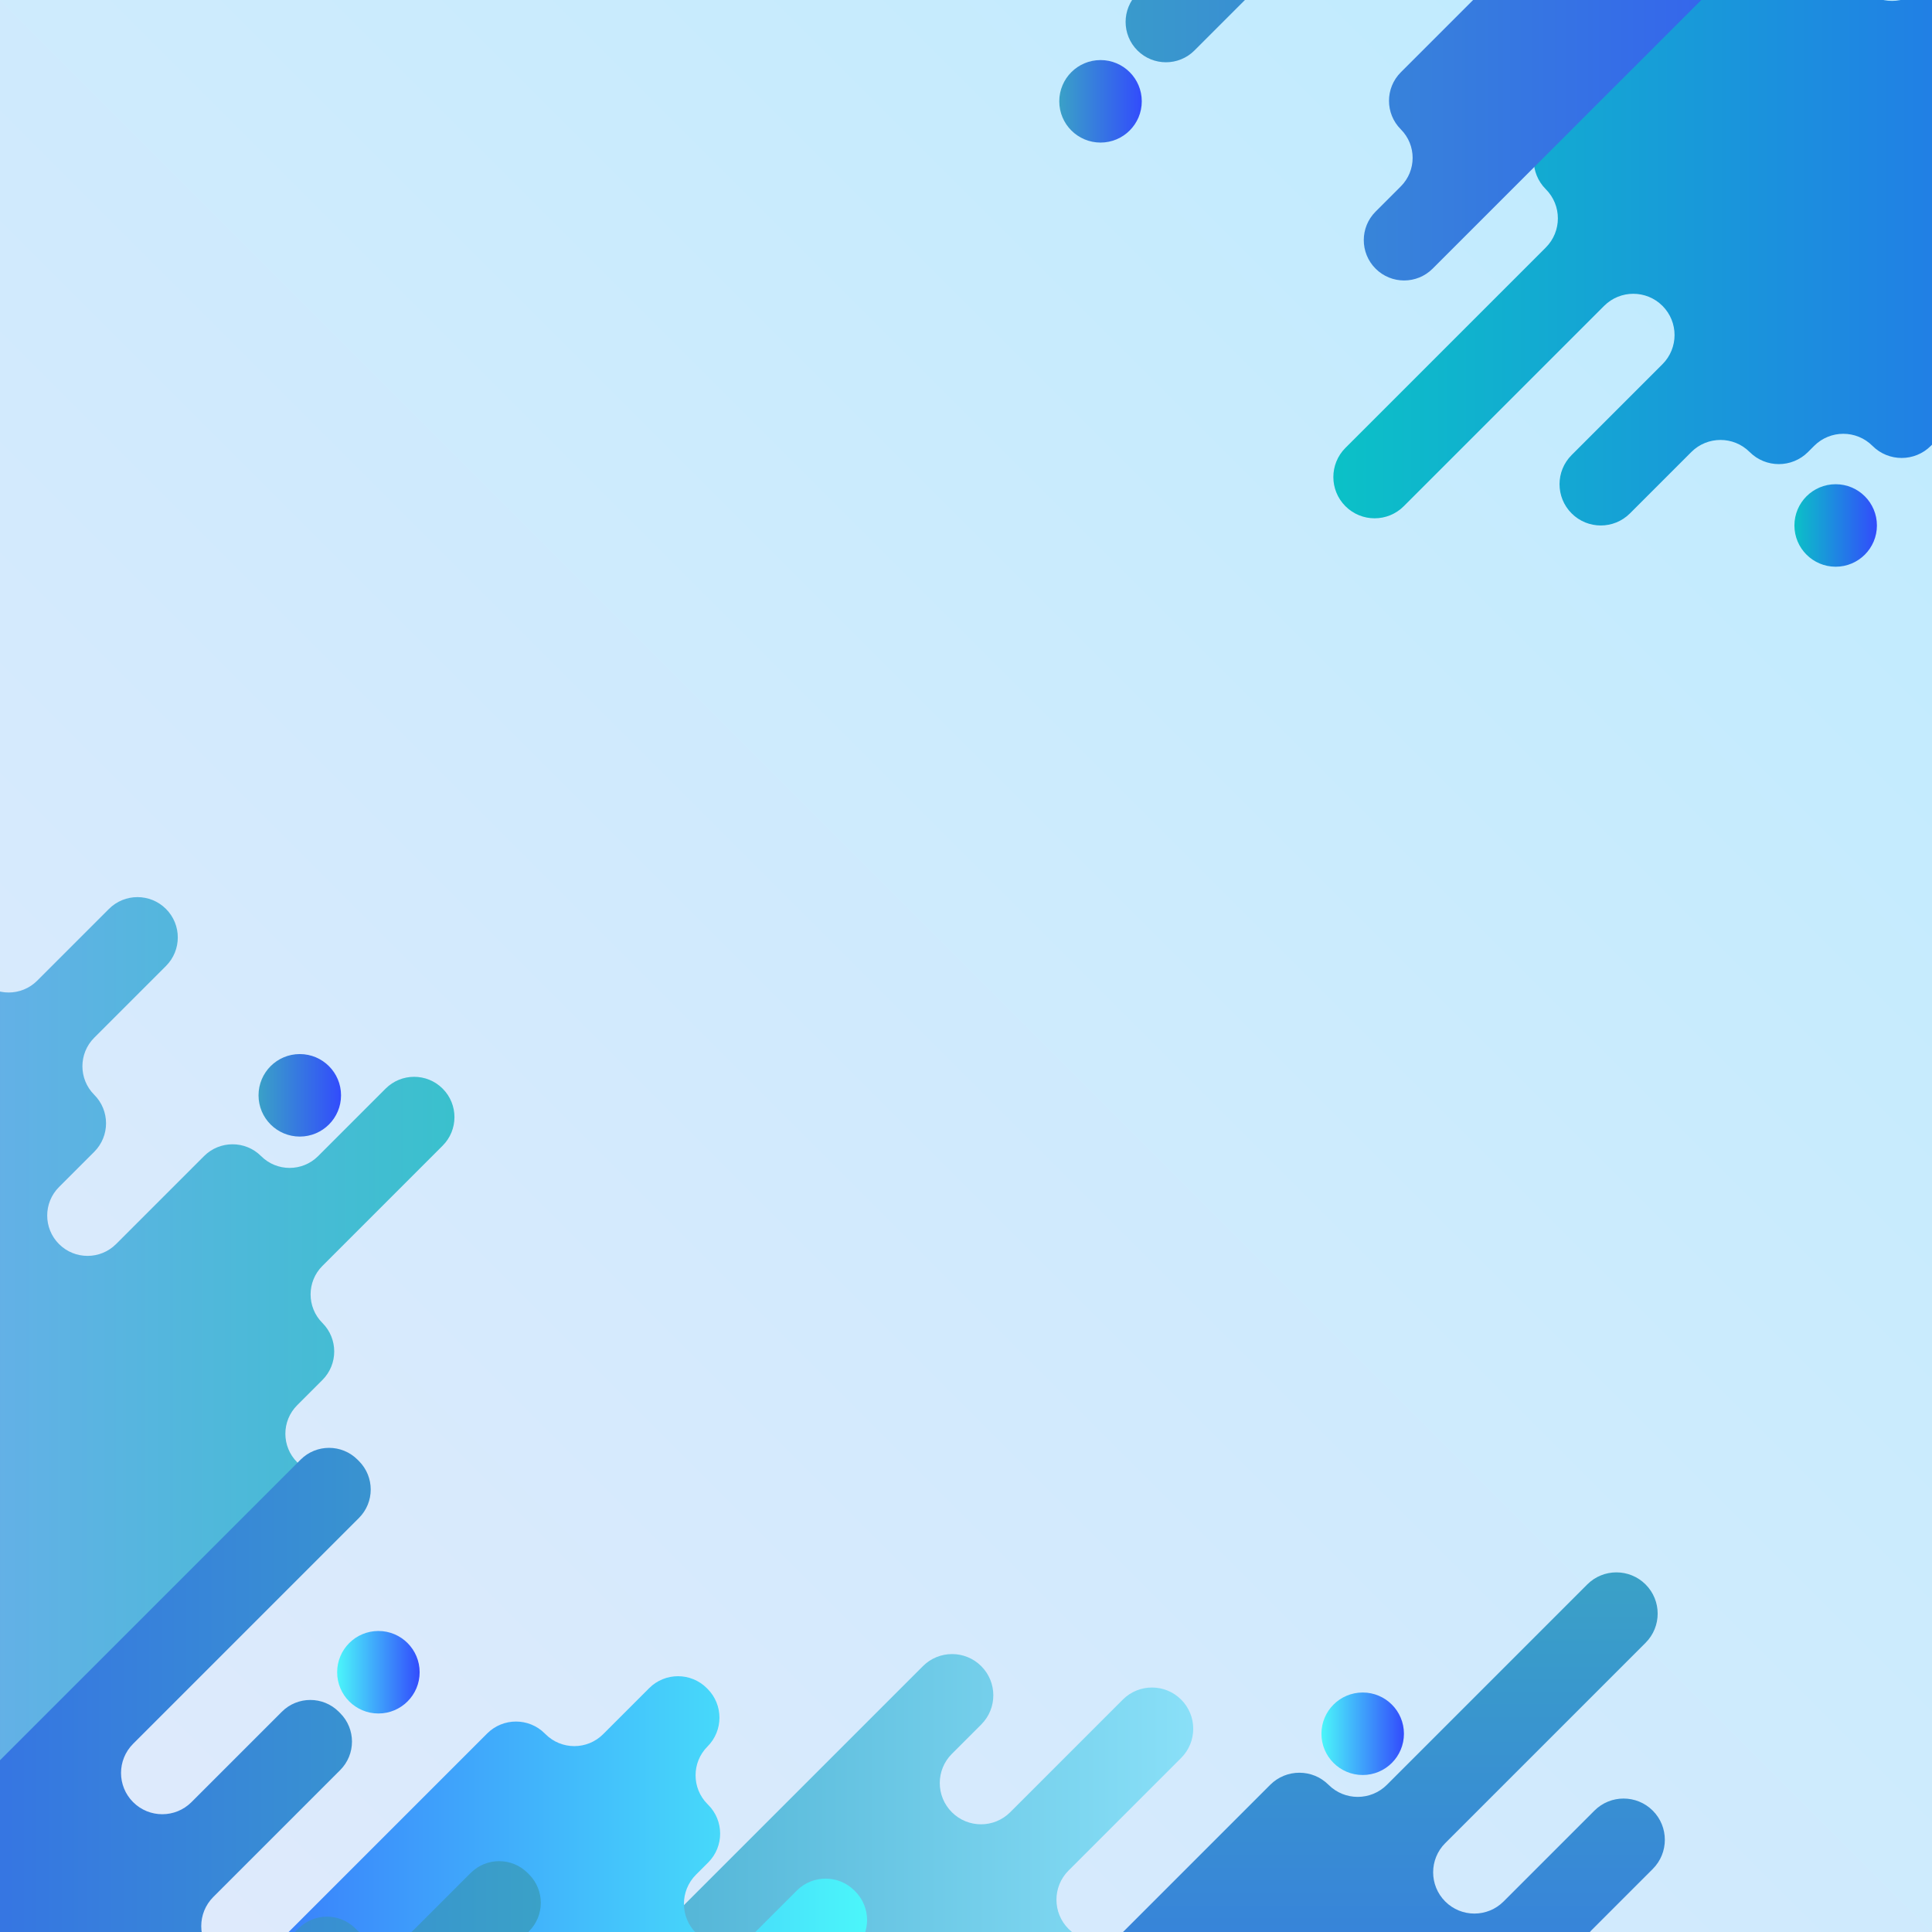
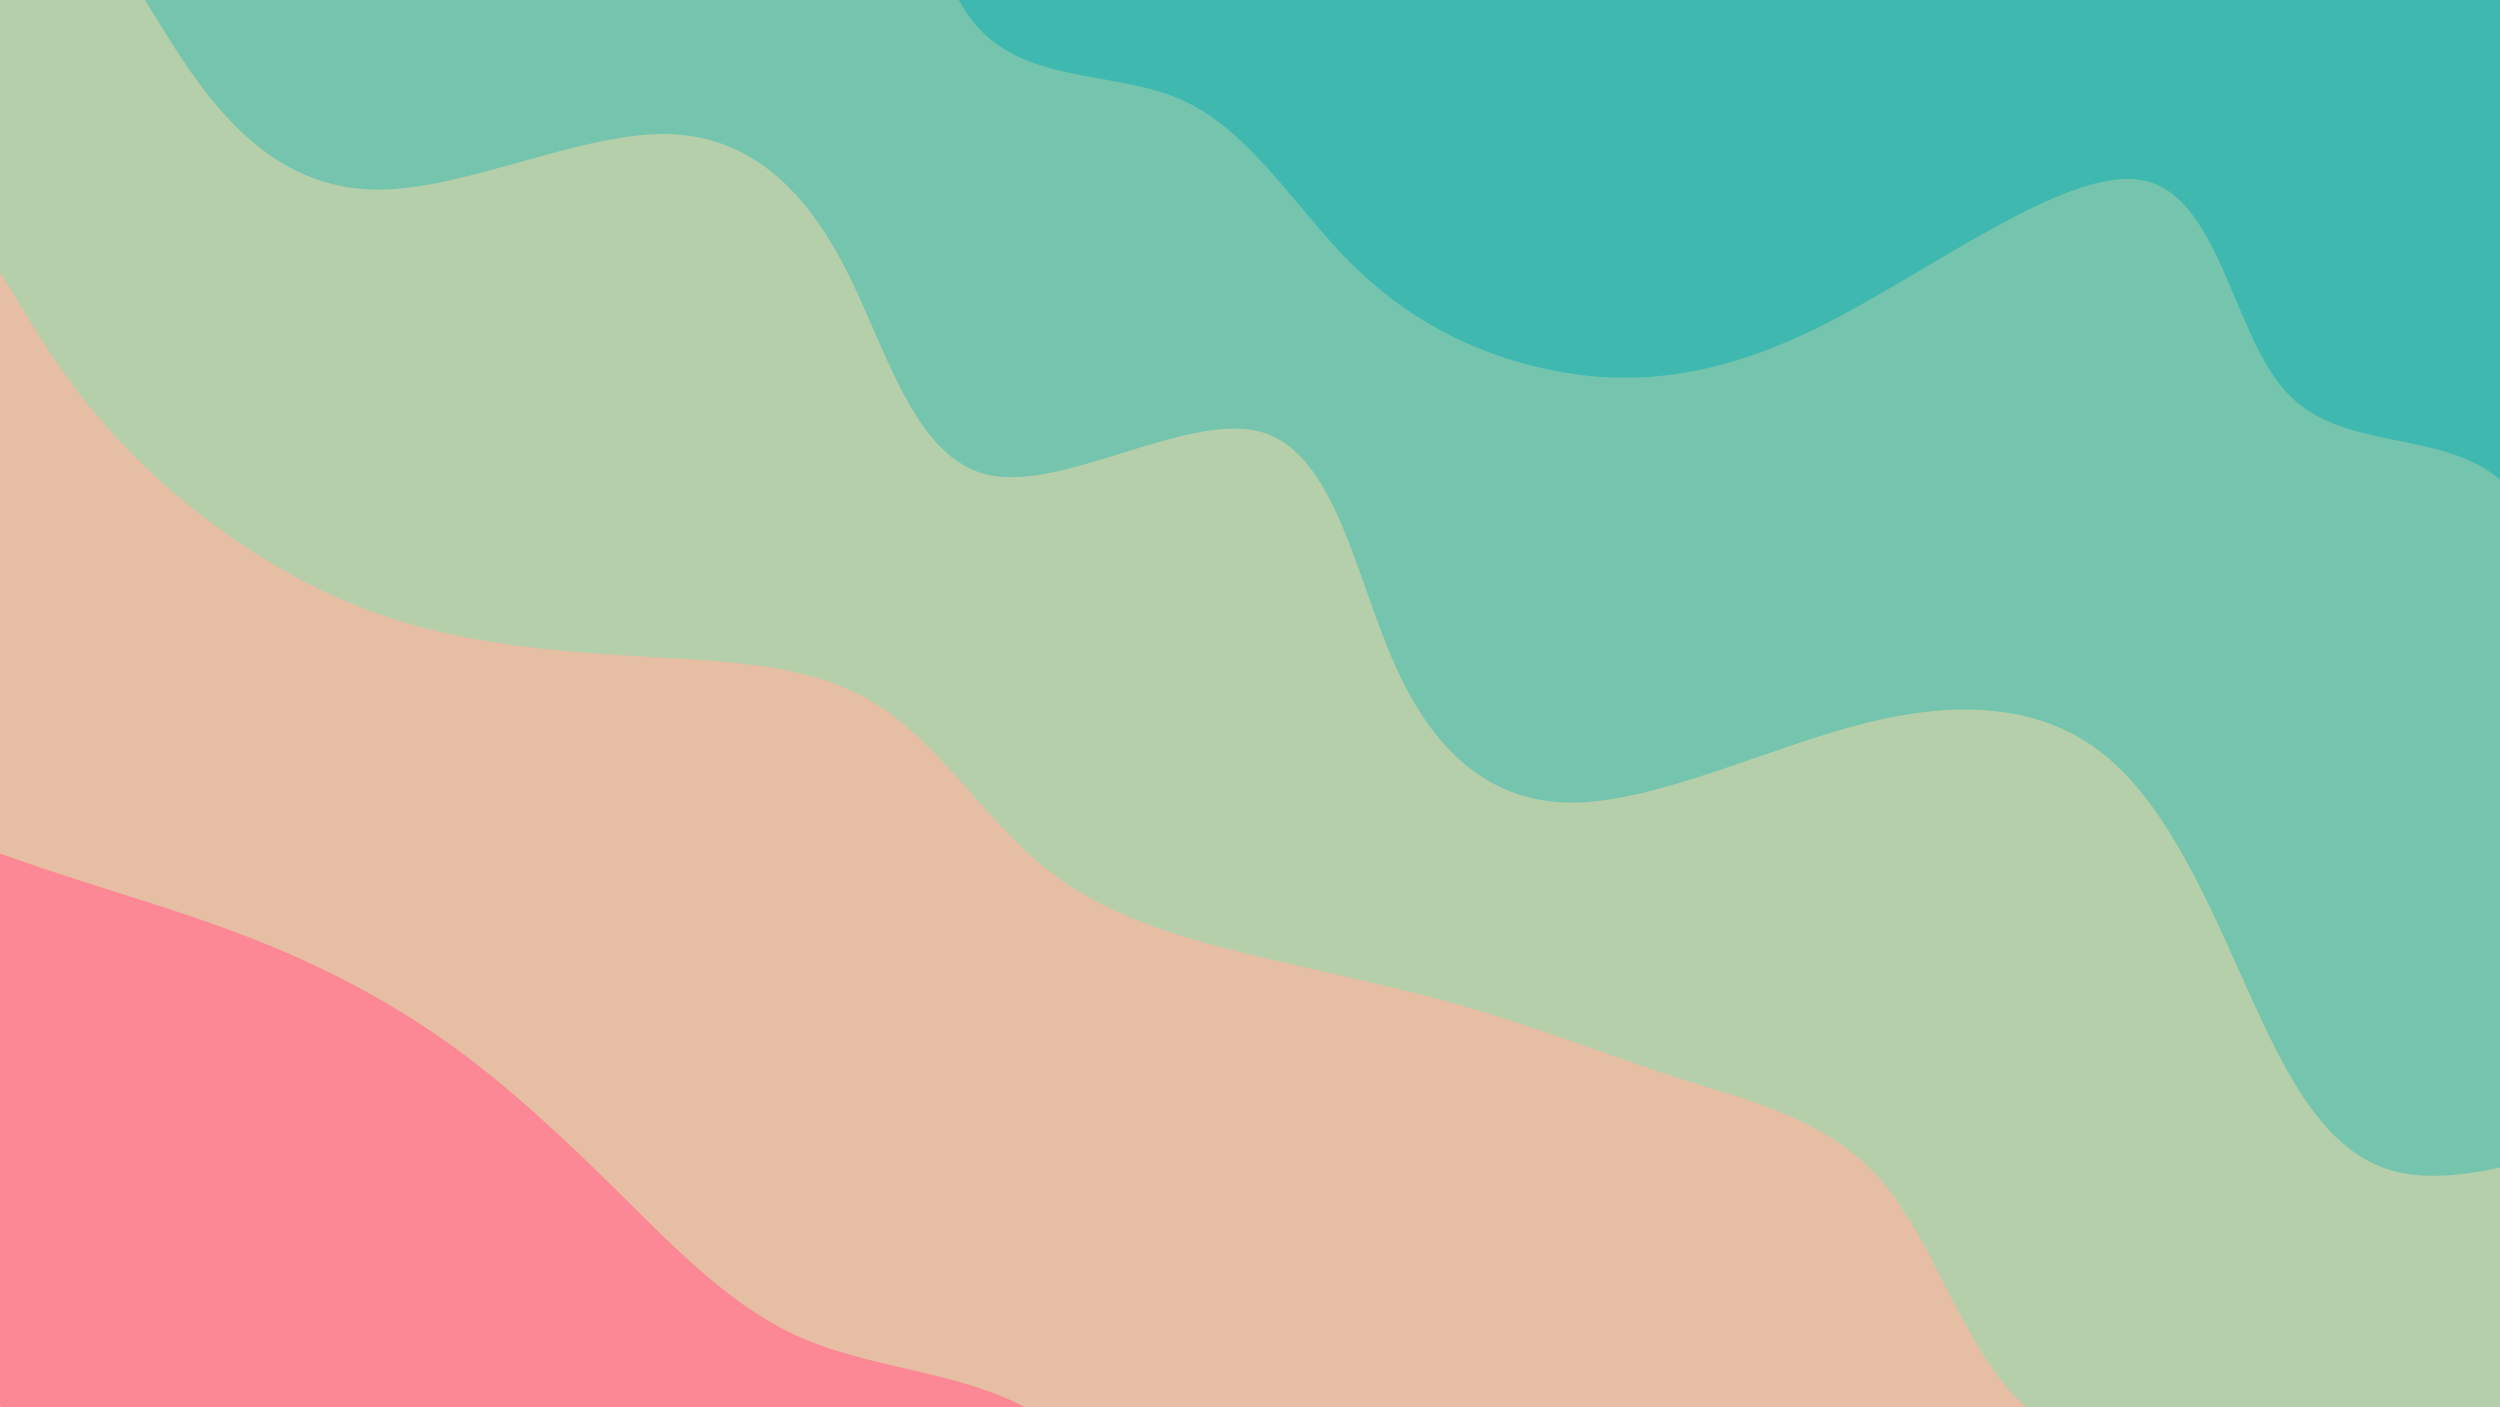
- <svg xmlns="http://www.w3.org/2000/svg" xmlns:xlink="http://www.w3.org/1999/xlink" version="1.1" x="0px" y="0px" viewBox="0 0 1200 1200" style="enable-background:new 0 0 1200 1200;" xml:space="preserve">
-   <g id="Background">
-     <linearGradient id="SVGID_1_" gradientUnits="userSpaceOnUse" x1="0" y1="1200" x2="1200" y2="4.547474e-13">
-       <stop offset="0" style="stop-color:#E0EAFC" />
-       <stop offset="1" style="stop-color:#BDEBFE" />
-     </linearGradient>
-     <rect style="fill:url(#SVGID_1_);" width="1200" height="1200" />
-   </g>
-   <g id="Graphic_Elements">
-     <g>
-       <defs>
-         <rect id="SVGID_00000033332770234919701670000012089137299843617947_" width="1200" height="1200" />
-       </defs>
-       <clipPath id="SVGID_00000181778840957820552930000006478540248516200108_">
-         <use xlink:href="#SVGID_00000033332770234919701670000012089137299843617947_" style="overflow:visible;" />
-       </clipPath>
-       <g style="clip-path:url(#SVGID_00000181778840957820552930000006478540248516200108_);">
-         <g>
-           <linearGradient id="SVGID_00000057865652658740744410000018311509452522979512_" gradientUnits="userSpaceOnUse" x1="828.17" y1="57.448" x2="1492.024" y2="57.448">
-             <stop offset="0" style="stop-color:#0BC1C7" />
-             <stop offset="1" style="stop-color:#324CFC" />
-           </linearGradient>
-           <path style="fill:url(#SVGID_00000057865652658740744410000018311509452522979512_);" d="M1484.61-44.201l-0.434-0.434      c-9.888-9.885-25.916-9.884-35.802,0.002l-4.25,4.25c-9.887,9.886-25.915,9.887-35.802,0.002l-0.434-0.434      c-9.888-9.885-25.917-9.884-35.803,0.002l-38.328,38.328c-10.006,10.006-26.229,10.006-36.235,0l0,0      c-10.006-10.006-10.006-26.229,0-36.235l56.647-56.647c9.886-9.886,9.886-25.915-0.001-35.8l-0.434-0.434      c-9.887-9.886-25.916-9.885-35.802,0.001L1193.27-6.937c-10.006,10.006-26.229,10.006-36.235,0l0,0      c-10.006-10.006-10.006-26.229,0-36.235l124.662-124.662c9.886-9.886,9.886-25.915,0-35.801l-0.434-0.434      c-9.887-9.886-25.916-9.885-35.802,0.001L960.12,81.273c-10.006,10.006-10.006,26.229,0,36.235h0      c10.006,10.006,10.006,26.229,0,36.235L835.674,278.188c-10.006,10.006-10.006,26.229,0,36.235v0      c10.006,10.006,26.229,10.006,36.235,0l124.446-124.445c10.006-10.006,26.229-10.006,36.235,0l0,0      c10.006,10.006,10.006,26.229,0,36.235l-56.429,56.429c-10.006,10.006-10.006,26.229,0,36.235v0      c10.006,10.006,26.229,10.006,36.235,0l38.114-38.114c10.006-10.006,26.229-10.006,36.235,0v0      c10.006,10.006,26.229,10.006,36.235,0l3.82-3.82c10.006-10.006,26.229-10.006,36.235,0v0c10.006,10.006,26.229,10.006,36.235,0      L1484.61-8.4C1494.496-18.286,1494.496-34.315,1484.61-44.201z" />
-           <linearGradient id="SVGID_00000036952827402532896780000008870866268447185058_" gradientUnits="userSpaceOnUse" x1="650.144" y1="-148.616" x2="1239.366" y2="-148.616">
-             <stop offset="0" style="stop-color:#3AA1C7" />
-             <stop offset="1" style="stop-color:#324CFC" />
-           </linearGradient>
-           <path style="fill:url(#SVGID_00000036952827402532896780000008870866268447185058_);" d="M944.755-65.213L944.755-65.213      c9.784,9.784,9.784,25.647,0,35.432l-74.683,74.683c-9.784,9.784-9.784,25.647,0,35.432l0,0c9.784,9.784,9.784,25.647,0,35.431      l-15.668,15.668c-9.784,9.784-9.784,25.647,0,35.432l0,0c9.784,9.784,25.648,9.784,35.432,0l251.841-251.841      c9.784-9.784,9.784-25.647,0-35.432l0,0c-9.784-9.784-9.784-25.647,0-35.431l15.667-15.668c9.784-9.784,9.784-25.647,0-35.431v0      c-9.784-9.784-9.784-25.647,0-35.432l74.683-74.683c9.784-9.784,9.784-25.647,0-35.431l0,0c-9.784-9.784-25.647-9.784-35.432,0      l-41.909,41.909c-9.784,9.784-25.647,9.784-35.432,0h0c-9.784-9.784-25.647-9.784-35.432,0l-54.642,54.642      c-9.784,9.784-25.647,9.784-35.432,0v0c-9.784-9.784-9.784-25.647,0-35.431l21.868-21.868c9.784-9.784,9.784-25.647,0-35.431      l0,0c-9.784-9.784-9.784-25.647,0-35.432l44.566-44.566c9.784-9.784,9.784-25.647,0-35.431l0,0      c-9.784-9.784-25.647-9.784-35.432,0l-44.566,44.566c-9.784,9.784-25.647,9.784-35.432,0l0,0      c-9.784-9.784-25.647-9.784-35.432,0L657.482-167.688c-9.784,9.784-9.784,25.647,0,35.431l0,0      c9.784,9.784,25.647,9.784,35.431,0l44.566-44.566c9.784-9.784,25.647-9.784,35.432,0l0,0c9.784,9.784,9.784,25.647,0,35.432      l-44.566,44.566c-9.784,9.784-9.784,25.647,0,35.431v0c9.784,9.784,9.784,25.647,0,35.432L706.477-4.093      c-9.784,9.784-9.784,25.647,0,35.432l0,0c9.784,9.784,25.647,9.784,35.431,0l54.642-54.642c9.784-9.784,25.647-9.784,35.431,0h0      c9.784,9.784,25.647,9.784,35.432,0l41.909-41.909C919.107-74.997,934.971-74.997,944.755-65.213z" />
-           <linearGradient id="SVGID_00000083805551577461056260000002504745819201404558_" gradientUnits="userSpaceOnUse" x1="1114.545" y1="326.38" x2="1165.789" y2="326.38">
-             <stop offset="0" style="stop-color:#0BC1C7" />
-             <stop offset="1" style="stop-color:#324CFC" />
-           </linearGradient>
-           <circle style="fill:url(#SVGID_00000083805551577461056260000002504745819201404558_);" cx="1140.167" cy="326.38" r="25.622" />
-           <linearGradient id="SVGID_00000183229866842024294660000002599907507528094082_" gradientUnits="userSpaceOnUse" x1="657.936" y1="62.931" x2="709.179" y2="62.931">
-             <stop offset="0" style="stop-color:#3AA1C7" />
-             <stop offset="1" style="stop-color:#324CFC" />
-           </linearGradient>
-           <circle style="fill:url(#SVGID_00000183229866842024294660000002599907507528094082_);" cx="683.558" cy="62.931" r="25.622" />
-         </g>
-         <g>
-           <linearGradient id="SVGID_00000016066106024241541810000012853427491466644382_" gradientUnits="userSpaceOnUse" x1="-240.539" y1="880.035" x2="348.683" y2="880.035">
-             <stop offset="0" style="stop-color:#86A3FC" />
-             <stop offset="1" style="stop-color:#30C4C7" />
-           </linearGradient>
-           <path style="fill:url(#SVGID_00000016066106024241541810000012853427491466644382_);" d="M-12.336,963.438L-12.336,963.438      c9.784,9.784,9.784,25.648,0,35.432l-74.683,74.683c-9.784,9.784-9.784,25.647,0,35.432h0c9.784,9.784,9.784,25.647,0,35.432      l-15.668,15.667c-9.784,9.784-9.784,25.647,0,35.432l0,0c9.784,9.784,25.647,9.784,35.431,0l251.841-251.841      c9.784-9.784,9.784-25.647,0-35.432l0,0c-9.784-9.784-9.784-25.647,0-35.431l15.667-15.668c9.784-9.784,9.784-25.647,0-35.432v0      c-9.784-9.784-9.784-25.647,0-35.432l74.683-74.683c9.784-9.784,9.784-25.647,0-35.432l0,0c-9.784-9.784-25.647-9.784-35.431,0      l-41.909,41.909c-9.784,9.784-25.647,9.784-35.431,0l0,0c-9.784-9.784-25.647-9.784-35.432,0l-54.642,54.642      c-9.784,9.784-25.647,9.784-35.431,0l0,0c-9.784-9.784-9.784-25.647,0-35.432l21.868-21.868c9.784-9.784,9.784-25.647,0-35.432      h0c-9.784-9.784-9.784-25.647,0-35.432l44.566-44.566c9.784-9.784,9.784-25.647,0-35.431v0c-9.784-9.784-25.647-9.784-35.432,0      l-44.566,44.566c-9.784,9.784-25.647,9.784-35.432,0l0,0c-9.784-9.784-25.647-9.784-35.431,0l-251.841,251.841      c-9.784,9.784-9.784,25.647,0,35.431l0,0c9.784,9.784,25.647,9.784,35.432,0l44.566-44.566c9.784-9.784,25.647-9.784,35.432,0h0      c9.784,9.784,9.784,25.647,0,35.432l-44.566,44.566c-9.784,9.784-9.784,25.647,0,35.432l0,0c9.784,9.784,9.784,25.647,0,35.431      l-21.868,21.868c-9.784,9.784-9.784,25.647,0,35.432h0c9.784,9.784,25.647,9.784,35.432,0l54.642-54.642      c9.784-9.784,25.647-9.784,35.432,0l0,0c9.784,9.784,25.647,9.784,35.432,0l41.909-41.909      C-37.983,953.654-22.12,953.654-12.336,963.438z" />
-           <linearGradient id="SVGID_00000107559908532596545540000011502170510967126204_" gradientUnits="userSpaceOnUse" x1="262.349" y1="1328.672" x2="782.556" y2="1328.672">
-             <stop offset="0" style="stop-color:#3AA1C7" />
-             <stop offset="0.999" style="stop-color:#90E5FC" />
-           </linearGradient>
-           <path style="fill:url(#SVGID_00000107559908532596545540000011502170510967126204_);" d="M288.108,1392.475l-18.254,18.255      c-10.006,10.006-10.006,26.229,0,36.235h0c10.006,10.006,26.229,10.006,36.235,0l69.948-69.948      c10.006-10.006,26.229-10.006,36.235,0l0,0c10.006,10.006,10.006,26.229,0,36.235l-69.948,69.948      c-10.006,10.006-10.006,26.229,0,36.235v0c10.006,10.006,26.229,10.006,36.235,0l38.898-38.899      c10.006-10.006,26.229-10.006,36.235,0v0c10.006,10.006,10.006,26.229,0,36.235l-69.459,69.459      c-10.006,10.006-10.006,26.229,0,36.235l0,0c10.006,10.006,26.229,10.006,36.235,0l285.126-285.126      c10.006-10.006,10.006-26.229,0-36.235l0,0c-10.006-10.006-10.006-26.229,0-36.235l69.459-69.459      c10.006-10.006,10.006-26.229,0-36.235h0c-10.006-10.006-26.229-10.006-36.235,0l-38.898,38.898      c-10.006,10.006-26.229,10.006-36.235,0l0,0c-10.006-10.006-10.006-26.229,0-36.235l69.948-69.948      c10.006-10.006,10.006-26.229,0-36.235l0,0c-10.006-10.006-26.229-10.006-36.235,0l-69.948,69.948      c-10.006,10.006-26.229,10.006-36.235,0l0,0c-10.006-10.006-10.006-26.229,0-36.235l18.254-18.255      c10.006-10.006,10.006-26.229,0-36.235h0c-10.006-10.006-26.229-10.006-36.235,0l-285.125,285.126      c-10.006,10.006-10.006,26.229,0,36.235v0C298.114,1366.246,298.114,1382.469,288.108,1392.475z" />
-           <linearGradient id="SVGID_00000024686971447385301550000000053593709438302647_" gradientUnits="userSpaceOnUse" x1="9.74" y1="1285.306" x2="538.555" y2="1285.306">
-             <stop offset="0" style="stop-color:#324CFC" />
-             <stop offset="1" style="stop-color:#4BF6FA" />
-           </linearGradient>
-           <path style="fill:url(#SVGID_00000024686971447385301550000000053593709438302647_);" d="M147.181,1521.982l26.147-26.147      c10.006-10.006,26.229-10.006,36.235,0l0,0c10.006,10.006,26.229,10.006,36.235,0l285.343-285.343      c9.886-9.886,9.886-25.915,0-35.801l-0.434-0.434c-9.886-9.886-25.915-9.886-35.801,0l-26.364,26.364      c-10.006,10.006-26.229,10.006-36.235,0l0,0c-10.006-10.006-10.006-26.229,0-36.235l7.576-7.576      c9.886-9.886,9.886-25.915,0-35.801l-0.434-0.434c-9.886-9.886-9.886-25.915,0-35.801h0c9.886-9.886,9.886-25.915,0-35.801      l-0.434-0.434c-9.886-9.886-25.915-9.886-35.801,0l-28.592,28.592c-9.886,9.886-25.915,9.886-35.801,0l-0.434-0.434      c-9.886-9.886-25.915-9.886-35.801,0L17.245,1362.041c-10.006,10.006-10.006,26.229,0,36.235h0      c10.006,10.006,26.229,10.006,36.235,0l28.592-28.592c9.766-9.766,25.601-9.766,35.367,0l0.868,0.867      c9.766,9.766,9.766,25.601,0,35.367h0c-10.006,10.006-10.006,26.229,0,36.235l0,0c10.006,10.006,10.006,26.229,0,36.235      l-7.359,7.359c-10.006,10.006-10.006,26.229,0,36.235h0C120.952,1531.988,137.175,1531.988,147.181,1521.982z" />
-           <linearGradient id="SVGID_00000159453327103489971500000015556349714910688404_" gradientUnits="userSpaceOnUse" x1="160.58" y1="680.323" x2="211.824" y2="680.323">
-             <stop offset="0" style="stop-color:#3AA1C7" />
-             <stop offset="1" style="stop-color:#324CFC" />
-           </linearGradient>
-           <circle style="fill:url(#SVGID_00000159453327103489971500000015556349714910688404_);" cx="186.202" cy="680.323" r="25.622" />
-           <linearGradient id="SVGID_00000115493352259755486290000003210281097395094919_" gradientUnits="userSpaceOnUse" x1="771.77" y1="969.983" x2="1435.624" y2="969.983" gradientTransform="matrix(0 1 1 0 -204.855 204.855)">
-             <stop offset="0" style="stop-color:#3AA1C7" />
-             <stop offset="1" style="stop-color:#324CFC" />
-           </linearGradient>
-           <path style="fill:url(#SVGID_00000115493352259755486290000003210281097395094919_);" d="M663.479,1633.065l-0.434-0.434      c-9.885-9.887-9.884-25.916,0.002-35.802l4.25-4.25c9.886-9.887,9.887-25.915,0.002-35.802l-0.434-0.434      c-9.885-9.888-9.884-25.917,0.002-35.803l38.328-38.328c10.006-10.006,10.006-26.229,0-36.234l0,0      c-10.006-10.006-26.229-10.006-36.235,0l-56.647,56.647c-9.886,9.886-25.914,9.886-35.8-0.001l-0.434-0.434      c-9.886-9.887-9.885-25.916,0.001-35.802l124.661-124.661c10.006-10.006,10.006-26.229,0-36.235l0,0      c-10.006-10.006-26.229-10.006-36.235,0l-124.662,124.662c-9.886,9.886-25.915,9.886-35.801,0l-0.434-0.434      c-9.886-9.887-9.885-25.916,0.001-35.802l285.341-285.341c10.006-10.006,26.229-10.006,36.235,0v0      c10.006,10.006,26.229,10.006,36.235,0l124.445-124.446c10.006-10.006,26.229-10.006,36.235,0l0,0      c10.006,10.006,10.006,26.229,0,36.235L897.657,1144.81c-10.006,10.006-10.006,26.229,0,36.235l0,0      c10.006,10.006,26.229,10.006,36.235,0l56.429-56.429c10.006-10.006,26.229-10.006,36.235,0h0      c10.006,10.006,10.006,26.229,0,36.235l-38.114,38.114c-10.006,10.006-10.006,26.229,0,36.235l0,0      c10.006,10.006,10.006,26.229,0,36.235l-3.82,3.82c-10.006,10.006-10.006,26.229,0,36.235h0      c10.006,10.006,10.006,26.229,0,36.235L699.28,1633.065C689.394,1642.951,673.365,1642.951,663.479,1633.065z" />
-           <linearGradient id="SVGID_00000054983663834752741290000012682929185436444080_" gradientUnits="userSpaceOnUse" x1="820.768" y1="1076.867" x2="872.012" y2="1076.867">
-             <stop offset="0" style="stop-color:#4BF6FA" />
-             <stop offset="1" style="stop-color:#324CFC" />
-           </linearGradient>
-           <circle style="fill:url(#SVGID_00000054983663834752741290000012682929185436444080_);" cx="846.39" cy="1076.866" r="25.622" />
-           <linearGradient id="SVGID_00000058555839633275908980000014054142202241934217_" gradientUnits="userSpaceOnUse" x1="-322.239" y1="1269.782" x2="336.777" y2="1269.782">
-             <stop offset="0" style="stop-color:#324CFC" />
-             <stop offset="1" style="stop-color:#3AA1C7" />
-           </linearGradient>
-           <path style="fill:url(#SVGID_00000058555839633275908980000014054142202241934217_);" d="M-174.912,1340.701l-139.822,139.822      c-10.006,10.006-10.006,26.229,0,36.235l0,0c10.006,10.006,26.229,10.006,36.235,0l55.709-55.709      c10.006-10.006,26.229-10.006,36.235,0l0,0c10.006,10.006,10.006,26.229,0,36.235l-78.358,78.358      c-10.006,10.006-10.006,26.229,0,36.235l0,0c10.006,10.006,26.229,10.006,36.235,0l16.221-16.221      c10.006-10.006,26.229-10.006,36.235,0l0,0c10.006,10.006,26.229,10.006,36.235,0l34.481-34.481      c10.006-10.006,26.229-10.006,36.235,0l0.877,0.877c9.522,9.522,9.522,24.96,0,34.481v0c-10.006,10.006-10.006,26.229,0,36.235      l0,0c10.006,10.006,26.229,10.006,36.235,0l361.617-361.617c9.764-9.764,9.764-25.594,0-35.358l-0.877-0.877      c-9.764-9.764-9.764-25.594,0-35.358l0,0c9.764-9.764,9.764-25.594,0-35.358l-0.877-0.877c-9.764-9.764-25.594-9.764-35.358,0      l-35.358,35.358c-9.764,9.764-25.594,9.764-35.358,0l-0.877-0.877c-9.764-9.764-25.594-9.764-35.358,0l-16.659,16.659      c-10.006,10.006-26.229,10.006-36.235,0l0,0c-10.006-10.006-10.006-26.229,0-36.235l78.797-78.797      c9.764-9.764,9.764-25.594,0-35.358l-0.877-0.877c-9.764-9.764-25.594-9.764-35.358,0l-56.147,56.147      c-10.006,10.006-26.229,10.006-36.235,0l0,0c-10.006-10.006-10.006-26.229,0-36.235l140.26-140.261      c9.764-9.764,9.764-25.594,0-35.358l-0.877-0.877c-9.764-9.764-25.594-9.764-35.358,0l-361.617,361.617      c-10.006,10.006-10.006,26.229,0,36.235l0,0C-164.906,1314.472-164.906,1330.695-174.912,1340.701z" />
-           <linearGradient id="SVGID_00000162331717966808390780000002718435335521579139_" gradientUnits="userSpaceOnUse" x1="209.405" y1="1038.655" x2="260.649" y2="1038.655">
-             <stop offset="0" style="stop-color:#4BF6FA" />
-             <stop offset="1" style="stop-color:#324CFC" />
-           </linearGradient>
-           <circle style="fill:url(#SVGID_00000162331717966808390780000002718435335521579139_);" cx="235.027" cy="1038.655" r="25.622" />
-         </g>
-       </g>
-     </g>
+ <svg xmlns="http://www.w3.org/2000/svg" viewBox="0 0 1280 720" width="1280" height="720">
+   <rect width="1280" height="720" fill="transparent" />
+   <g transform="         rotate(27 640 360)          translate(-446.7845 -251.3163)          scale(1.698101)       ">
+     <path fill="rgb(63, 184, 175)" d="M0,80.678L11.228,78.735C22.456,76.792,44.912,72.907,67.368,47.43C89.825,21.954,112.281,-25.112,134.737,-31.031C157.193,-36.95,179.649,-1.72,202.105,28.285C224.561,58.29,247.018,83.072,269.474,73.294C291.93,63.515,314.386,19.176,336.842,-16.542C359.298,-52.26,381.754,-79.358,404.211,-58.017C426.667,-36.675,449.123,33.107,471.579,30.59C494.035,28.073,516.491,-46.743,538.947,-61.101C561.404,-75.459,583.86,-29.359,606.316,9.245C628.772,47.848,651.228,78.957,673.684,67.846C696.14,56.736,718.596,3.408,741.053,-18.593C763.509,-40.594,785.965,-31.268,808.421,-43.556C830.877,-55.845,853.333,-89.748,875.789,-88.133C898.246,-86.517,920.702,-49.381,943.158,-47C965.614,-44.618,988.07,-76.989,1010.526,-66.7C1032.982,-56.41,1055.439,-3.46,1077.895,7.686C1100.351,18.832,1122.807,-11.828,1145.263,-5.29C1167.719,1.248,1190.175,44.983,1212.632,39.38C1235.088,33.776,1257.544,-21.167,1268.772,-48.638L1280,-76.11L1280,1296L1268.772,1296C1257.544,1296,1235.088,1296,1212.632,1296C1190.175,1296,1167.719,1296,1145.263,1296C1122.807,1296,1100.351,1296,1077.895,1296C1055.439,1296,1032.982,1296,1010.526,1296C988.07,1296,965.614,1296,943.158,1296C920.702,1296,898.246,1296,875.789,1296C853.333,1296,830.877,1296,808.421,1296C785.965,1296,763.509,1296,741.053,1296C718.596,1296,696.14,1296,673.684,1296C651.228,1296,628.772,1296,606.316,1296C583.86,1296,561.404,1296,538.947,1296C516.491,1296,494.035,1296,471.579,1296C449.123,1296,426.667,1296,404.211,1296C381.754,1296,359.298,1296,336.842,1296C314.386,1296,291.93,1296,269.474,1296C247.018,1296,224.561,1296,202.105,1296C179.649,1296,157.193,1296,134.737,1296C112.281,1296,89.825,1296,67.368,1296C44.912,1296,22.456,1296,11.228,1296L0,1296Z" />
+     <path fill="rgb(117, 196, 174)" d="M0,238.754L11.228,213.512C22.456,188.27,44.912,137.786,67.368,108.975C89.825,80.163,112.281,73.024,134.737,88.795C157.193,104.566,179.649,143.246,202.105,141.456C224.561,139.666,247.018,97.406,269.474,93.575C291.93,89.743,314.386,124.341,336.842,136.328C359.298,148.315,381.754,137.692,404.211,151.54C426.667,165.389,449.123,203.709,471.579,214.486C494.035,225.264,516.491,208.5,538.947,207.29C561.404,206.081,583.86,220.426,606.316,227.817C628.772,235.209,651.228,235.647,673.684,229.734C696.14,223.821,718.596,211.557,741.053,181.505C763.509,151.452,785.965,103.611,808.421,97.299C830.877,90.987,853.333,126.203,875.789,134.586C898.246,142.969,920.702,124.518,943.158,128.43C965.614,132.342,988.07,158.617,1010.526,178.129C1032.982,197.641,1055.439,210.391,1077.895,187.263C1100.351,164.134,1122.807,105.128,1145.263,88.06C1167.719,70.992,1190.175,95.863,1212.632,107.537C1235.088,119.211,1257.544,117.689,1268.772,116.928L1280,116.167L1280,1152L1268.772,1152C1257.544,1152,1235.088,1152,1212.632,1152C1190.175,1152,1167.719,1152,1145.263,1152C1122.807,1152,1100.351,1152,1077.895,1152C1055.439,1152,1032.982,1152,1010.526,1152C988.07,1152,965.614,1152,943.158,1152C920.702,1152,898.246,1152,875.789,1152C853.333,1152,830.877,1152,808.421,1152C785.965,1152,763.509,1152,741.053,1152C718.596,1152,696.14,1152,673.684,1152C651.228,1152,628.772,1152,606.316,1152C583.86,1152,561.404,1152,538.947,1152C516.491,1152,494.035,1152,471.579,1152C449.123,1152,426.667,1152,404.211,1152C381.754,1152,359.298,1152,336.842,1152C314.386,1152,291.93,1152,269.474,1152C247.018,1152,224.561,1152,202.105,1152C179.649,1152,157.193,1152,134.737,1152C112.281,1152,89.825,1152,67.368,1152C44.912,1152,22.456,1152,11.228,1152L0,1152Z" />
+     <path fill="rgb(180, 207, 170)" d="M0,297.844L11.228,297.54C22.456,297.235,44.912,296.627,67.368,304.24C89.825,311.852,112.281,327.687,134.737,326.131C157.193,324.575,179.649,305.629,202.105,305.419C224.561,305.209,247.018,323.736,269.474,335.626C291.93,347.517,314.386,352.772,336.842,340.674C359.298,328.576,381.754,299.126,404.211,287.554C426.667,275.982,449.123,282.289,471.579,298.445C494.035,314.601,516.491,340.606,538.947,334.366C561.404,328.125,583.86,289.64,606.316,285.538C628.772,281.436,651.228,311.718,673.684,329.882C696.14,348.046,718.596,354.092,741.053,342.149C763.509,330.205,785.965,300.272,808.421,280.809C830.877,261.347,853.333,252.356,875.789,256.779C898.246,261.203,920.702,279.041,943.158,297.14C965.614,315.239,988.07,333.6,1010.526,329.321C1032.982,325.043,1055.439,298.125,1077.895,278.053C1100.351,257.982,1122.807,244.756,1145.263,256.853C1167.719,268.95,1190.175,306.369,1212.632,314.561C1235.088,322.752,1257.544,301.717,1268.772,291.199L1280,280.681L1280,1008L1268.772,1008C1257.544,1008,1235.088,1008,1212.632,1008C1190.175,1008,1167.719,1008,1145.263,1008C1122.807,1008,1100.351,1008,1077.895,1008C1055.439,1008,1032.982,1008,1010.526,1008C988.07,1008,965.614,1008,943.158,1008C920.702,1008,898.246,1008,875.789,1008C853.333,1008,830.877,1008,808.421,1008C785.965,1008,763.509,1008,741.053,1008C718.596,1008,696.14,1008,673.684,1008C651.228,1008,628.772,1008,606.316,1008C583.86,1008,561.404,1008,538.947,1008C516.491,1008,494.035,1008,471.579,1008C449.123,1008,426.667,1008,404.211,1008C381.754,1008,359.298,1008,336.842,1008C314.386,1008,291.93,1008,269.474,1008C247.018,1008,224.561,1008,202.105,1008C179.649,1008,157.193,1008,134.737,1008C112.281,1008,89.825,1008,67.368,1008C44.912,1008,22.456,1008,11.228,1008L0,1008Z" />
+     <path fill="rgb(230, 190, 163)" d="M0,485.176L11.228,475.864C22.456,466.553,44.912,447.93,67.368,442.662C89.825,437.394,112.281,445.482,134.737,437.397C157.193,429.312,179.649,405.055,202.105,402.046C224.561,399.036,247.018,417.274,269.474,430.024C291.93,442.774,314.386,450.036,336.842,453.847C359.298,457.658,381.754,458.018,404.211,453.608C426.667,449.199,449.123,440.021,471.579,430.136C494.035,420.251,516.491,409.66,538.947,411.379C561.404,413.098,583.86,427.128,606.316,432.091C628.772,437.055,651.228,432.954,673.684,427.686C696.14,422.419,718.596,415.986,741.053,411.748C763.509,407.509,785.965,405.465,808.421,401.767C830.877,398.069,853.333,392.717,875.789,402.211C898.246,411.705,920.702,436.045,943.158,442.378C965.614,448.711,988.07,437.035,1010.526,440.027C1032.982,443.019,1055.439,460.678,1077.895,458.845C1100.351,457.012,1122.807,435.688,1145.263,422.725C1167.719,409.763,1190.175,405.162,1212.632,414.835C1235.088,424.509,1257.544,448.456,1268.772,460.43L1280,472.403L1280,864L1268.772,864C1257.544,864,1235.088,864,1212.632,864C1190.175,864,1167.719,864,1145.263,864C1122.807,864,1100.351,864,1077.895,864C1055.439,864,1032.982,864,1010.526,864C988.07,864,965.614,864,943.158,864C920.702,864,898.246,864,875.789,864C853.333,864,830.877,864,808.421,864C785.965,864,763.509,864,741.053,864C718.596,864,696.14,864,673.684,864C651.228,864,628.772,864,606.316,864C583.86,864,561.404,864,538.947,864C516.491,864,494.035,864,471.579,864C449.123,864,426.667,864,404.211,864C381.754,864,359.298,864,336.842,864C314.386,864,291.93,864,269.474,864C247.018,864,224.561,864,202.105,864C179.649,864,157.193,864,134.737,864C112.281,864,89.825,864,67.368,864C44.912,864,22.456,864,11.228,864L0,864Z" />
+     <path fill="rgb(252, 135, 149)" d="M0,584.38L11.228,583.321C22.456,582.262,44.912,580.144,67.368,582.994C89.825,585.844,112.281,593.662,134.737,594.587C157.193,595.512,179.649,589.543,202.105,585.506C224.561,581.468,247.018,579.362,269.474,577.284C291.93,575.205,314.386,573.154,336.842,569.864C359.298,566.573,381.754,562.042,404.211,559.841C426.667,557.639,449.123,557.767,471.579,561.158C494.035,564.548,516.491,571.202,538.947,578.374C561.404,585.546,583.86,593.235,606.316,591.917C628.772,590.598,651.228,580.271,673.684,579.961C696.14,579.651,718.596,589.358,741.053,589.814C763.509,590.27,785.965,581.476,808.421,576.202C830.877,570.929,853.333,569.177,875.789,570.083C898.246,570.988,920.702,574.552,943.158,572.604C965.614,570.656,988.07,563.197,1010.526,562.371C1032.982,561.545,1055.439,567.353,1077.895,573.087C1100.351,578.82,1122.807,584.478,1145.263,585.89C1167.719,587.302,1190.175,584.468,1212.632,584.566C1235.088,584.665,1257.544,587.695,1268.772,589.211L1280,590.726L1280,720L1268.772,720C1257.544,720,1235.088,720,1212.632,720C1190.175,720,1167.719,720,1145.263,720C1122.807,720,1100.351,720,1077.895,720C1055.439,720,1032.982,720,1010.526,720C988.07,720,965.614,720,943.158,720C920.702,720,898.246,720,875.789,720C853.333,720,830.877,720,808.421,720C785.965,720,763.509,720,741.053,720C718.596,720,696.14,720,673.684,720C651.228,720,628.772,720,606.316,720C583.86,720,561.404,720,538.947,720C516.491,720,494.035,720,471.579,720C449.123,720,426.667,720,404.211,720C381.754,720,359.298,720,336.842,720C314.386,720,291.93,720,269.474,720C247.018,720,224.561,720,202.105,720C179.649,720,157.193,720,134.737,720C112.281,720,89.825,720,67.368,720C44.912,720,22.456,720,11.228,720L0,720Z" />
  </g>
</svg>
